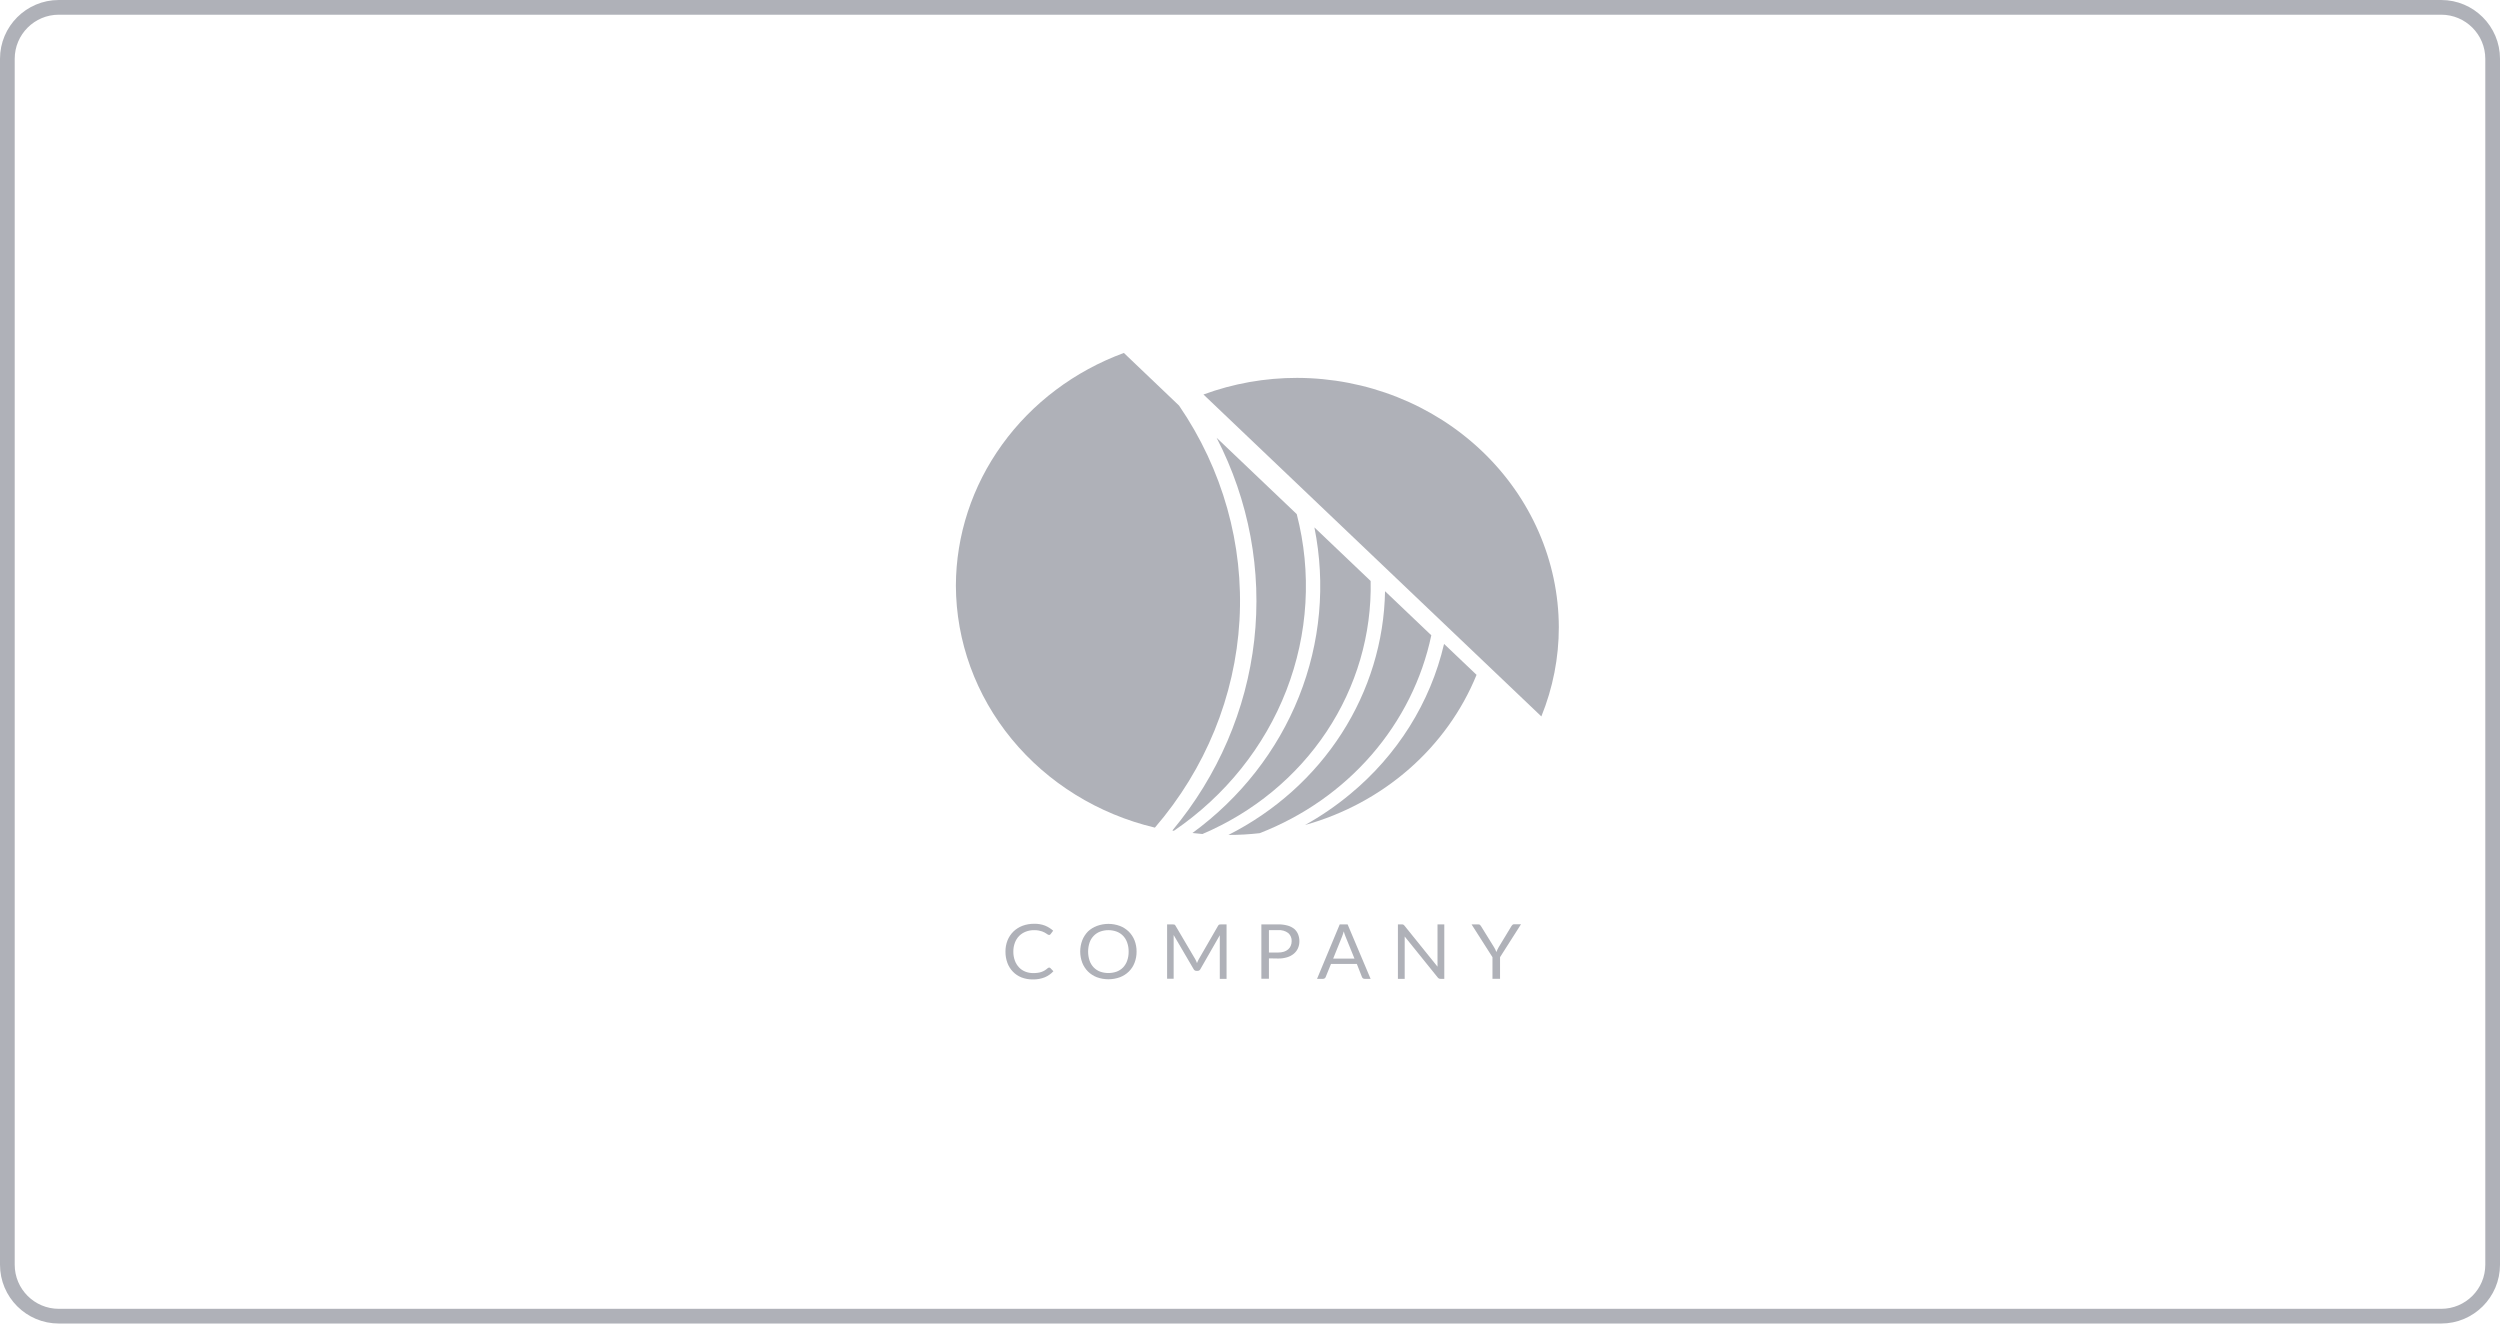
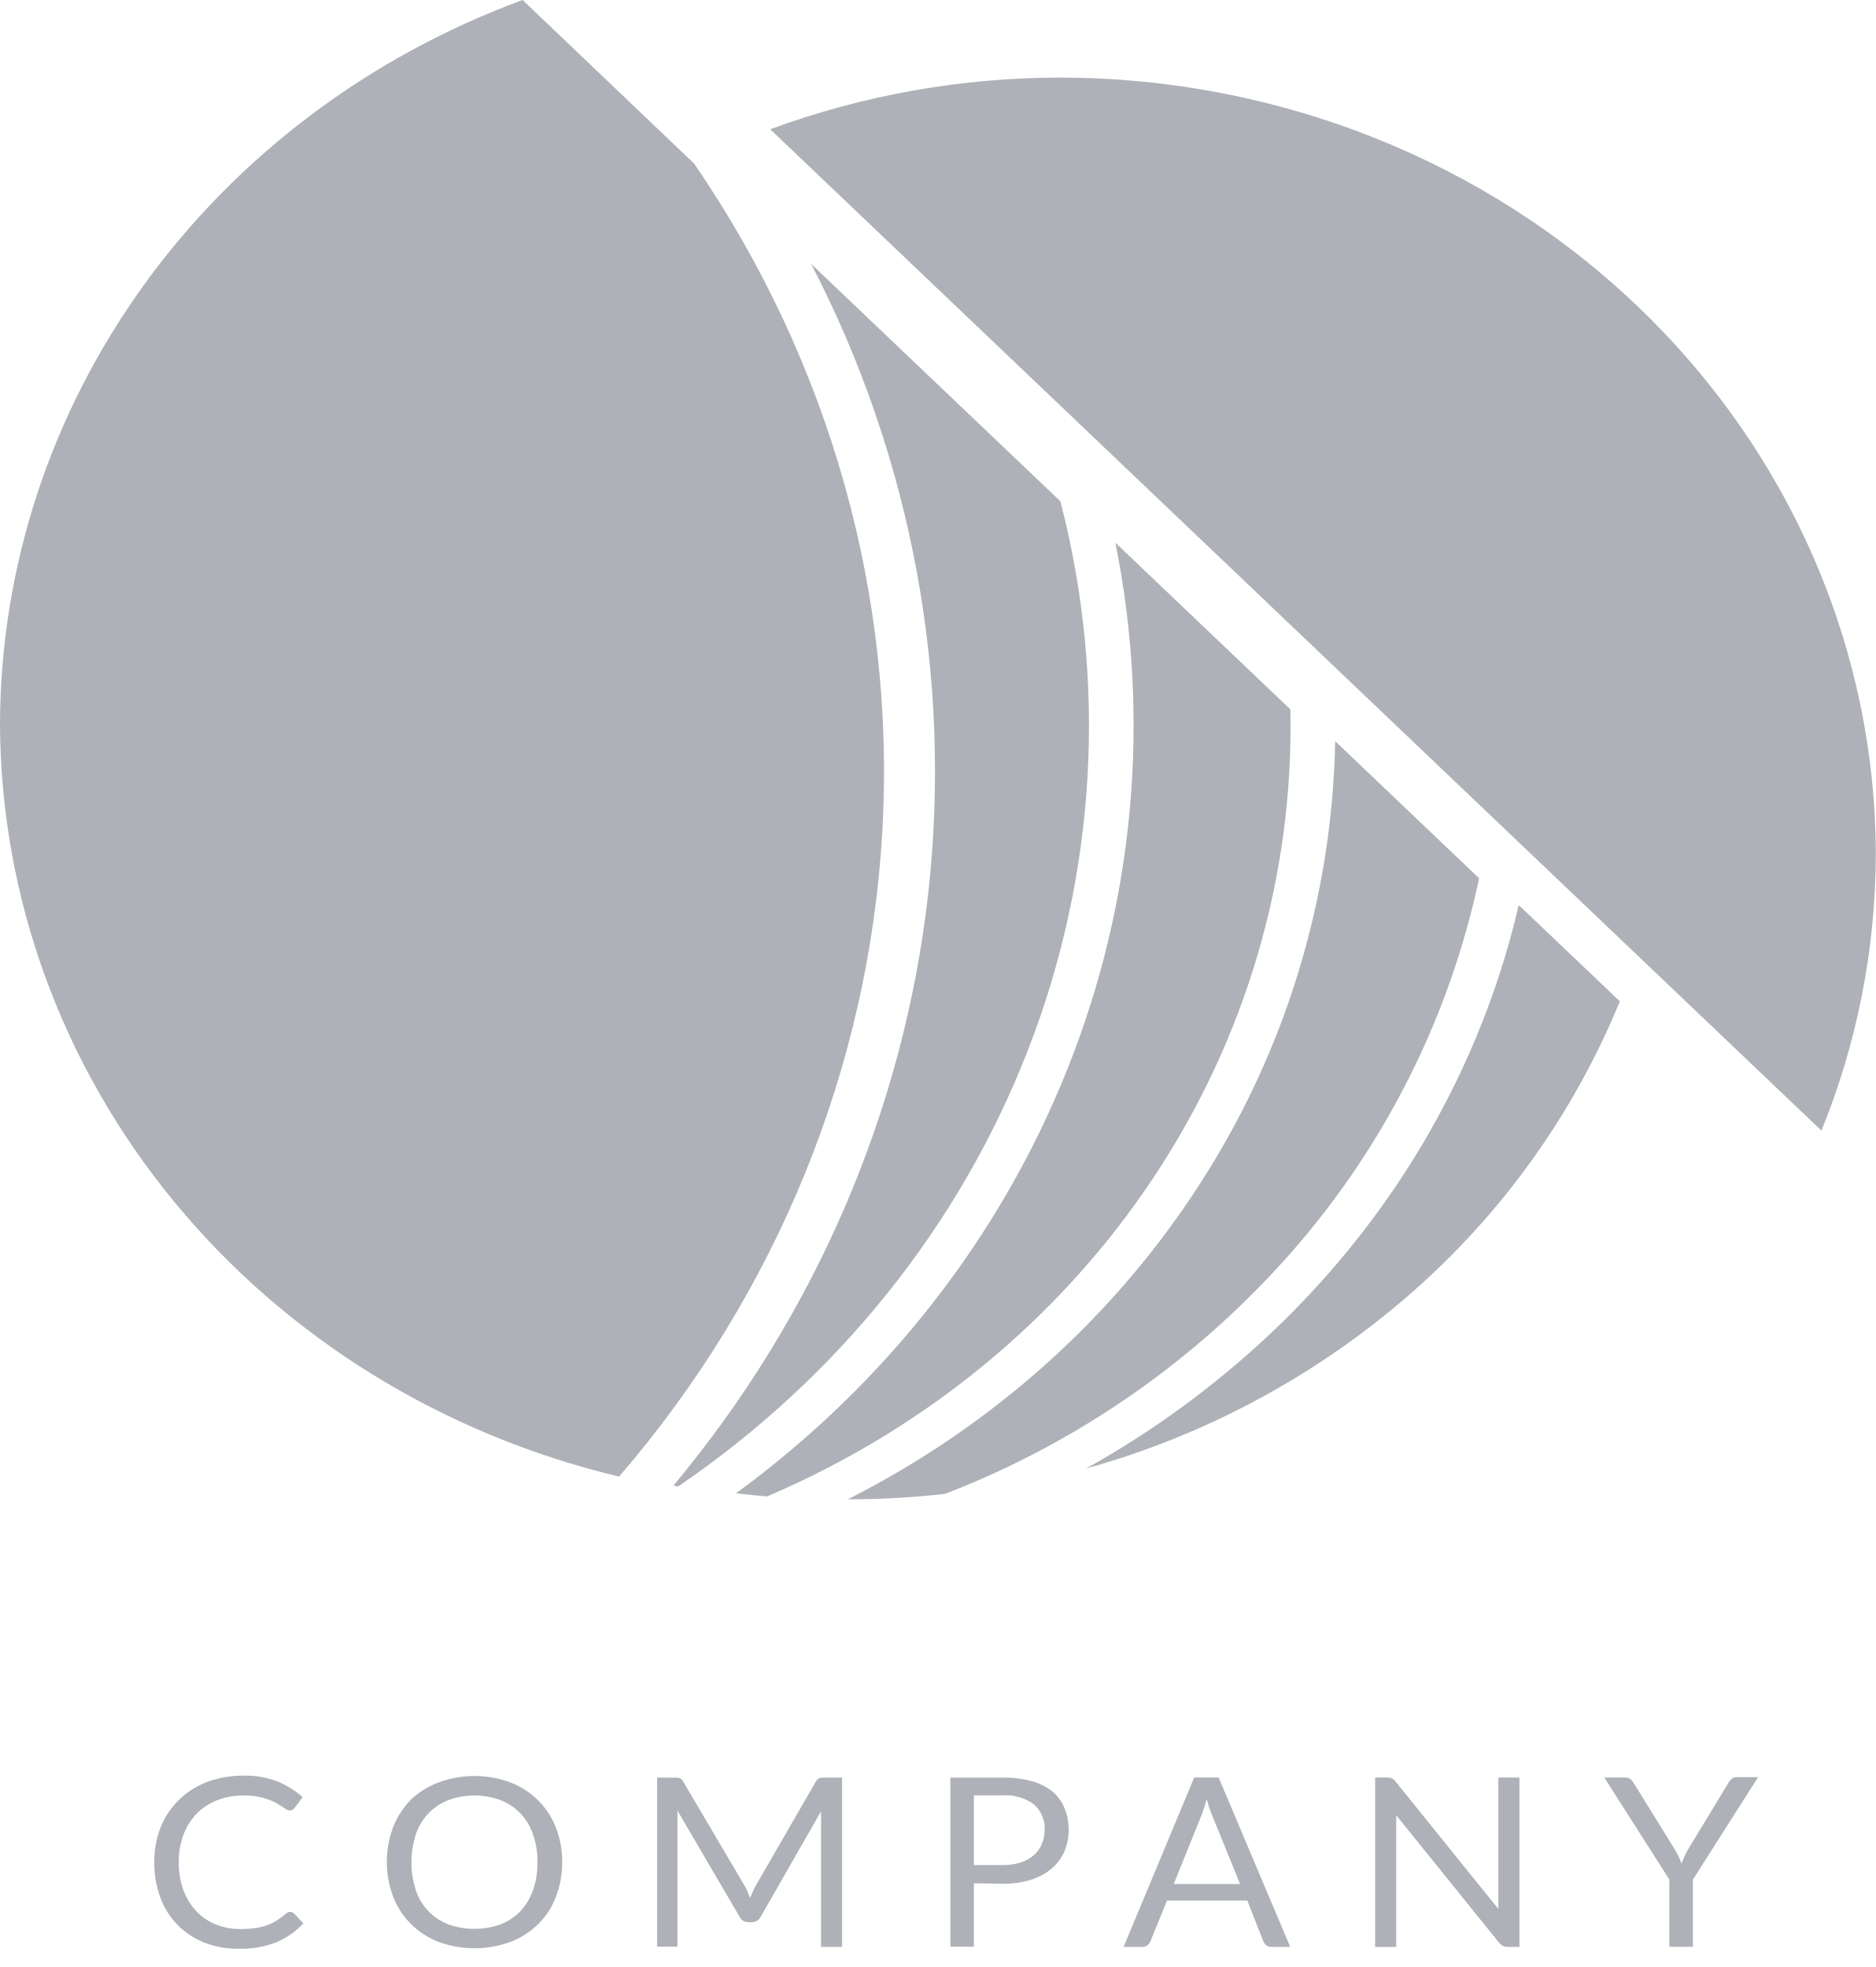
- <svg xmlns="http://www.w3.org/2000/svg" width="170" height="90" viewBox="0 0 170 90" fill="none">
-   <rect x="0.5" y="0.5" width="169" height="89" rx="3.5" stroke="#AFB1B8" />
-   <path d="M71.345 65.795C71.36 65.795 71.375 65.798 71.389 65.804C71.403 65.81 71.415 65.818 71.425 65.829L71.631 66.045C71.471 66.219 71.274 66.359 71.052 66.454C70.793 66.558 70.513 66.608 70.232 66.601C69.967 66.606 69.705 66.559 69.46 66.464C69.239 66.376 69.041 66.244 68.879 66.076C68.713 65.903 68.585 65.7 68.503 65.478C68.413 65.232 68.369 64.972 68.372 64.711C68.368 64.449 68.416 64.188 68.513 63.942C68.603 63.719 68.739 63.516 68.912 63.344C69.088 63.175 69.298 63.042 69.529 62.954C69.783 62.86 70.053 62.814 70.324 62.817C70.577 62.811 70.828 62.853 71.062 62.942C71.266 63.026 71.453 63.143 71.615 63.287L71.443 63.518C71.431 63.534 71.416 63.548 71.399 63.559C71.379 63.573 71.355 63.579 71.33 63.577C71.303 63.575 71.278 63.566 71.255 63.552L71.163 63.491L71.034 63.412C70.979 63.383 70.921 63.358 70.862 63.336C70.786 63.31 70.707 63.29 70.628 63.275C70.527 63.257 70.424 63.249 70.322 63.251C70.126 63.248 69.932 63.283 69.751 63.353C69.582 63.419 69.429 63.517 69.303 63.643C69.175 63.776 69.076 63.933 69.013 64.103C68.94 64.299 68.904 64.504 68.907 64.711C68.904 64.921 68.94 65.13 69.013 65.329C69.075 65.498 69.172 65.654 69.298 65.787C69.416 65.912 69.562 66.009 69.725 66.072C69.893 66.138 70.073 66.171 70.255 66.17C70.36 66.171 70.465 66.165 70.569 66.15C70.738 66.13 70.901 66.074 71.044 65.986C71.117 65.941 71.184 65.89 71.248 65.834C71.274 65.81 71.309 65.796 71.345 65.795Z" fill="#AFB1B8" />
-   <path d="M77.287 64.711C77.29 64.971 77.243 65.229 77.148 65.473C77.064 65.694 76.932 65.896 76.761 66.065C76.589 66.234 76.382 66.366 76.153 66.453C75.649 66.636 75.093 66.636 74.589 66.453C74.361 66.365 74.155 66.232 73.984 66.064C73.813 65.892 73.68 65.688 73.594 65.466C73.408 64.972 73.408 64.433 73.594 63.939C73.681 63.716 73.814 63.512 73.984 63.338C74.157 63.175 74.363 63.048 74.589 62.964C75.092 62.777 75.65 62.777 76.153 62.964C76.381 63.052 76.588 63.185 76.76 63.353C76.929 63.523 77.061 63.724 77.148 63.944C77.243 64.189 77.291 64.449 77.287 64.711ZM76.747 64.711C76.751 64.503 76.718 64.296 76.649 64.098C76.592 63.929 76.498 63.773 76.374 63.64C76.253 63.514 76.105 63.415 75.939 63.351C75.573 63.217 75.168 63.217 74.802 63.351C74.637 63.415 74.488 63.514 74.368 63.64C74.242 63.772 74.147 63.928 74.09 64.098C73.959 64.497 73.959 64.925 74.09 65.323C74.148 65.493 74.243 65.649 74.368 65.782C74.489 65.907 74.637 66.005 74.802 66.069C75.169 66.199 75.573 66.199 75.939 66.069C76.105 66.005 76.253 65.907 76.374 65.782C76.497 65.648 76.591 65.493 76.649 65.323C76.718 65.126 76.751 64.919 76.747 64.711Z" fill="#AFB1B8" />
-   <path d="M81.341 65.353L81.395 65.49C81.415 65.441 81.433 65.397 81.454 65.353C81.474 65.307 81.496 65.262 81.521 65.218L82.835 62.942C82.861 62.903 82.884 62.878 82.91 62.871C82.945 62.861 82.981 62.857 83.018 62.859H83.406V66.561H82.946V63.839C82.946 63.804 82.946 63.765 82.946 63.724C82.943 63.681 82.943 63.639 82.946 63.596L81.624 65.905C81.607 65.939 81.58 65.968 81.546 65.989C81.513 66.009 81.473 66.02 81.433 66.02H81.359C81.319 66.02 81.279 66.01 81.246 65.989C81.212 65.969 81.185 65.939 81.168 65.905L79.808 63.581C79.808 63.626 79.808 63.67 79.808 63.714C79.808 63.758 79.808 63.797 79.808 63.831V66.554H79.363V62.859H79.751C79.788 62.857 79.824 62.861 79.859 62.871C79.891 62.886 79.916 62.911 79.931 62.942L81.274 65.221C81.3 65.263 81.323 65.307 81.341 65.353Z" fill="#AFB1B8" />
-   <path d="M86.287 65.169V66.556H85.773V62.858H86.92C87.136 62.855 87.352 62.882 87.56 62.939C87.727 62.984 87.881 63.063 88.013 63.17C88.127 63.27 88.215 63.394 88.27 63.532C88.331 63.683 88.361 63.844 88.358 64.005C88.36 64.168 88.328 64.328 88.263 64.478C88.201 64.62 88.106 64.747 87.985 64.848C87.853 64.96 87.698 65.043 87.529 65.093C87.329 65.154 87.12 65.183 86.91 65.179L86.287 65.169ZM86.287 64.772H86.91C87.045 64.774 87.179 64.755 87.308 64.716C87.415 64.682 87.513 64.628 87.596 64.557C87.674 64.489 87.734 64.405 87.771 64.312C87.813 64.213 87.834 64.107 87.833 64C87.839 63.898 87.821 63.795 87.781 63.699C87.741 63.603 87.68 63.517 87.602 63.447C87.405 63.3 87.158 63.23 86.91 63.248H86.287V64.772Z" fill="#AFB1B8" />
-   <path d="M93.201 66.561H92.795C92.754 66.563 92.714 66.55 92.681 66.527C92.652 66.504 92.629 66.474 92.615 66.441L92.265 65.547H90.508L90.145 66.441C90.132 66.474 90.11 66.502 90.081 66.524C90.048 66.549 90.007 66.562 89.965 66.561H89.559L91.102 62.858H91.637L93.201 66.561ZM90.655 65.186H92.105L91.493 63.679C91.446 63.566 91.408 63.45 91.377 63.331L91.318 63.525C91.3 63.584 91.28 63.638 91.262 63.682L90.655 65.186Z" fill="#AFB1B8" />
-   <path d="M95.423 62.875C95.454 62.892 95.481 62.914 95.501 62.942L97.751 65.733C97.751 65.689 97.751 65.645 97.751 65.603C97.751 65.561 97.751 65.52 97.751 65.48V62.858H98.212V66.561H97.954C97.918 66.562 97.882 66.555 97.849 66.539C97.817 66.522 97.789 66.498 97.767 66.471L95.519 63.682C95.521 63.724 95.521 63.767 95.519 63.809C95.519 63.851 95.519 63.888 95.519 63.922V66.561H95.058V62.858H95.331C95.363 62.857 95.394 62.863 95.423 62.875Z" fill="#AFB1B8" />
-   <path d="M102.003 65.088V66.559H101.488V65.088L100.066 62.858H100.526C100.566 62.856 100.605 62.867 100.637 62.89C100.665 62.914 100.688 62.942 100.706 62.974L101.596 64.412C101.632 64.473 101.663 64.53 101.689 64.584C101.715 64.638 101.735 64.689 101.753 64.74L101.82 64.581C101.845 64.523 101.874 64.466 101.908 64.412L102.785 62.964C102.803 62.935 102.826 62.908 102.852 62.885C102.882 62.86 102.922 62.847 102.962 62.849H103.428L102.003 65.088Z" fill="#AFB1B8" />
-   <path d="M81.086 56.644C81.31 56.671 81.536 56.693 81.765 56.713C85.236 55.234 88.172 52.813 90.206 49.753C92.241 46.692 93.283 43.129 93.204 39.507L89.379 35.863C90.156 39.719 89.793 43.705 88.328 47.375C86.864 51.045 84.356 54.255 81.086 56.644Z" fill="#AFB1B8" />
-   <path d="M79.721 56.475L79.823 56.494C83.318 54.113 85.982 50.788 87.471 46.949C88.96 43.11 89.207 38.933 88.178 34.959L82.73 29.769C84.933 34.035 85.82 38.81 85.288 43.537C84.755 48.265 82.824 52.751 79.721 56.475Z" fill="#AFB1B8" />
-   <path d="M98.196 43.786C97.271 47.765 95.023 51.354 91.786 54.02C90.841 54.802 89.822 55.5 88.741 56.102C91.376 55.365 93.799 54.06 95.821 52.289C97.843 50.518 99.412 48.328 100.406 45.889L98.196 43.786Z" fill="#AFB1B8" />
-   <path d="M97.329 43.2L94.183 40.203C94.123 43.62 93.104 46.959 91.231 49.874C89.358 52.788 86.699 55.172 83.532 56.776H83.548C84.253 56.776 84.959 56.736 85.659 56.656C88.619 55.505 91.234 53.674 93.27 51.326C95.306 48.978 96.701 46.187 97.329 43.2Z" fill="#AFB1B8" />
-   <path d="M80.176 27.58L76.423 24C73.068 25.235 70.183 27.406 68.145 30.23C66.106 33.053 65.01 36.397 65 39.823V39.823C65.013 43.61 66.35 47.284 68.801 50.264C71.252 53.245 74.676 55.361 78.532 56.279C81.974 52.284 83.989 47.347 84.285 42.186C84.58 37.025 83.141 31.909 80.176 27.58Z" fill="#AFB1B8" />
-   <path d="M106 42.649C105.986 38.157 104.107 33.852 100.773 30.676C97.439 27.499 92.921 25.709 88.206 25.696C86.027 25.694 83.867 26.077 81.835 26.826L104.812 48.717C105.598 46.782 106.001 44.724 106 42.649Z" fill="#AFB1B8" />
+ <svg xmlns="http://www.w3.org/2000/svg" width="41" height="43" fill="none">
+   <path d="M6.345 41.795a.118.118 0 01.08.034l.206.216c-.16.174-.357.314-.579.409-.26.104-.539.154-.82.147a2.011 2.011 0 01-.772-.137 1.672 1.672 0 01-.957-.986 2.163 2.163 0 01-.131-.767 2.017 2.017 0 01.141-.77c.09-.222.226-.425.4-.597.175-.17.385-.302.616-.39.254-.094.524-.14.795-.137.253-.006.504.036.738.125.204.084.391.2.553.345l-.172.23a.173.173 0 01-.044.042.11.11 0 01-.069.018.157.157 0 01-.075-.025l-.092-.061-.129-.079a1.4 1.4 0 00-.406-.137 1.643 1.643 0 00-.306-.024 1.532 1.532 0 00-.571.102 1.29 1.29 0 00-.448.29c-.128.133-.227.29-.29.46-.073.195-.109.401-.106.608-.003.21.033.42.105.618.063.169.16.325.286.458.118.125.264.222.427.285.168.066.348.1.53.098.105.001.21-.005.314-.02.17-.02.332-.076.475-.164.072-.045.14-.096.204-.152a.153.153 0 01.097-.04zM12.287 40.71c.003.26-.044.52-.139.763a1.655 1.655 0 01-.387.592 1.754 1.754 0 01-.608.388 2.296 2.296 0 01-1.564 0 1.777 1.777 0 01-.604-.39 1.74 1.74 0 01-.391-.597 2.167 2.167 0 010-1.527c.087-.223.22-.427.39-.6a1.78 1.78 0 01.605-.375 2.258 2.258 0 011.564 0c.228.088.435.22.607.39.17.17.301.37.388.59.095.245.143.505.14.767zm-.54 0a1.759 1.759 0 00-.098-.612 1.208 1.208 0 00-.71-.747 1.658 1.658 0 00-1.137 0 1.208 1.208 0 00-.712.747c-.13.4-.13.827 0 1.226a1.203 1.203 0 00.712.745c.367.13.77.13 1.137 0 .166-.064.314-.162.435-.287.123-.134.217-.29.275-.458.07-.198.102-.405.098-.613zM16.34 41.353l.055.137c.02-.049.038-.093.059-.137a1.32 1.32 0 01.067-.135l1.314-2.276c.026-.04.049-.064.075-.071a.322.322 0 01.108-.012h.388v3.702h-.46V39.84v-.115a1.085 1.085 0 010-.128l-1.322 2.309a.202.202 0 01-.078.084.216.216 0 01-.113.03h-.074c-.04.001-.08-.01-.113-.03a.2.2 0 01-.078-.084l-1.36-2.324v2.973h-.445v-3.695h.388a.322.322 0 01.108.012.15.15 0 01.072.071l1.343 2.279a.805.805 0 01.067.132zM21.287 41.17v1.386h-.514V38.86h1.147c.216-.004.432.023.64.08.167.045.321.124.453.23.114.1.202.225.257.363.061.151.09.312.088.473.002.162-.03.323-.096.473a1.01 1.01 0 01-.277.37 1.27 1.27 0 01-.456.245c-.2.061-.41.09-.62.086l-.622-.01zm0-.398h.623c.135.002.27-.017.398-.056a.843.843 0 00.288-.16.652.652 0 00.175-.244.768.768 0 00.062-.312.677.677 0 00-.052-.3.708.708 0 00-.18-.253 1.033 1.033 0 00-.691-.199h-.623v1.524zM28.201 42.561h-.406a.181.181 0 01-.114-.034.226.226 0 01-.067-.086l-.35-.894h-1.756l-.363.894a.2.2 0 01-.064.083.181.181 0 01-.116.037h-.406l1.543-3.703h.535l1.564 3.703zm-2.546-1.375h1.45l-.612-1.507a2.6 2.6 0 01-.116-.348l-.059.194a1.84 1.84 0 01-.056.157l-.607 1.504zM30.423 38.875c.031.017.058.04.078.067l2.25 2.79v-.129-2.745h.46v3.703h-.257a.23.23 0 01-.105-.022.283.283 0 01-.082-.069l-2.249-2.788c.003.042.003.085 0 .127v2.753h-.46v-3.704h.273c.032 0 .063.005.092.017zM37.003 41.088v1.47h-.515v-1.47l-1.422-2.23h.46a.173.173 0 01.11.032.317.317 0 01.07.084l.89 1.438a1.542 1.542 0 01.157.328l.067-.159c.025-.058.054-.115.088-.169l.877-1.448a.373.373 0 01.067-.079.161.161 0 01.11-.036h.466l-1.425 2.24zM16.086 32.644c.224.027.45.05.68.069 3.47-1.48 6.406-3.9 8.44-6.96 2.035-3.06 3.077-6.624 2.998-10.246l-3.825-3.644a20.22 20.22 0 01-1.05 11.512c-1.465 3.67-3.973 6.88-7.243 9.27z" fill="#AFB1B8" />
+   <path d="M14.72 32.475l.103.02c3.495-2.382 6.159-5.707 7.648-9.546a19.54 19.54 0 00.707-11.99L17.73 5.77a24.082 24.082 0 012.558 13.768c-.533 4.728-2.464 9.214-5.568 12.938zM33.196 19.786c-.925 3.98-3.173 7.568-6.41 10.234a20.218 20.218 0 01-3.045 2.082 18.188 18.188 0 007.08-3.813 17.085 17.085 0 004.585-6.4l-2.21-2.103z" fill="#AFB1B8" />
+   <path d="M32.33 19.2l-3.146-2.997a18.475 18.475 0 01-2.953 9.67c-1.873 2.915-4.532 5.299-7.699 6.903h.016c.705 0 1.41-.04 2.111-.12a19.338 19.338 0 007.611-5.33 18.093 18.093 0 004.06-8.126zM15.176 3.58L11.423 0c-3.355 1.235-6.24 3.406-8.278 6.23C1.107 9.053.01 12.397 0 15.823c.013 3.787 1.35 7.46 3.801 10.441 2.451 2.98 5.875 5.097 9.731 6.015 3.442-3.995 5.457-8.932 5.753-14.093.295-5.161-1.144-10.277-4.11-14.606zM41 18.649c-.014-4.492-1.893-8.797-5.227-11.973-3.334-3.177-7.852-4.967-12.567-4.98-2.179-.002-4.34.381-6.371 1.13l22.977 21.89A16.072 16.072 0 0041 18.65z" fill="#AFB1B8" />
</svg>
